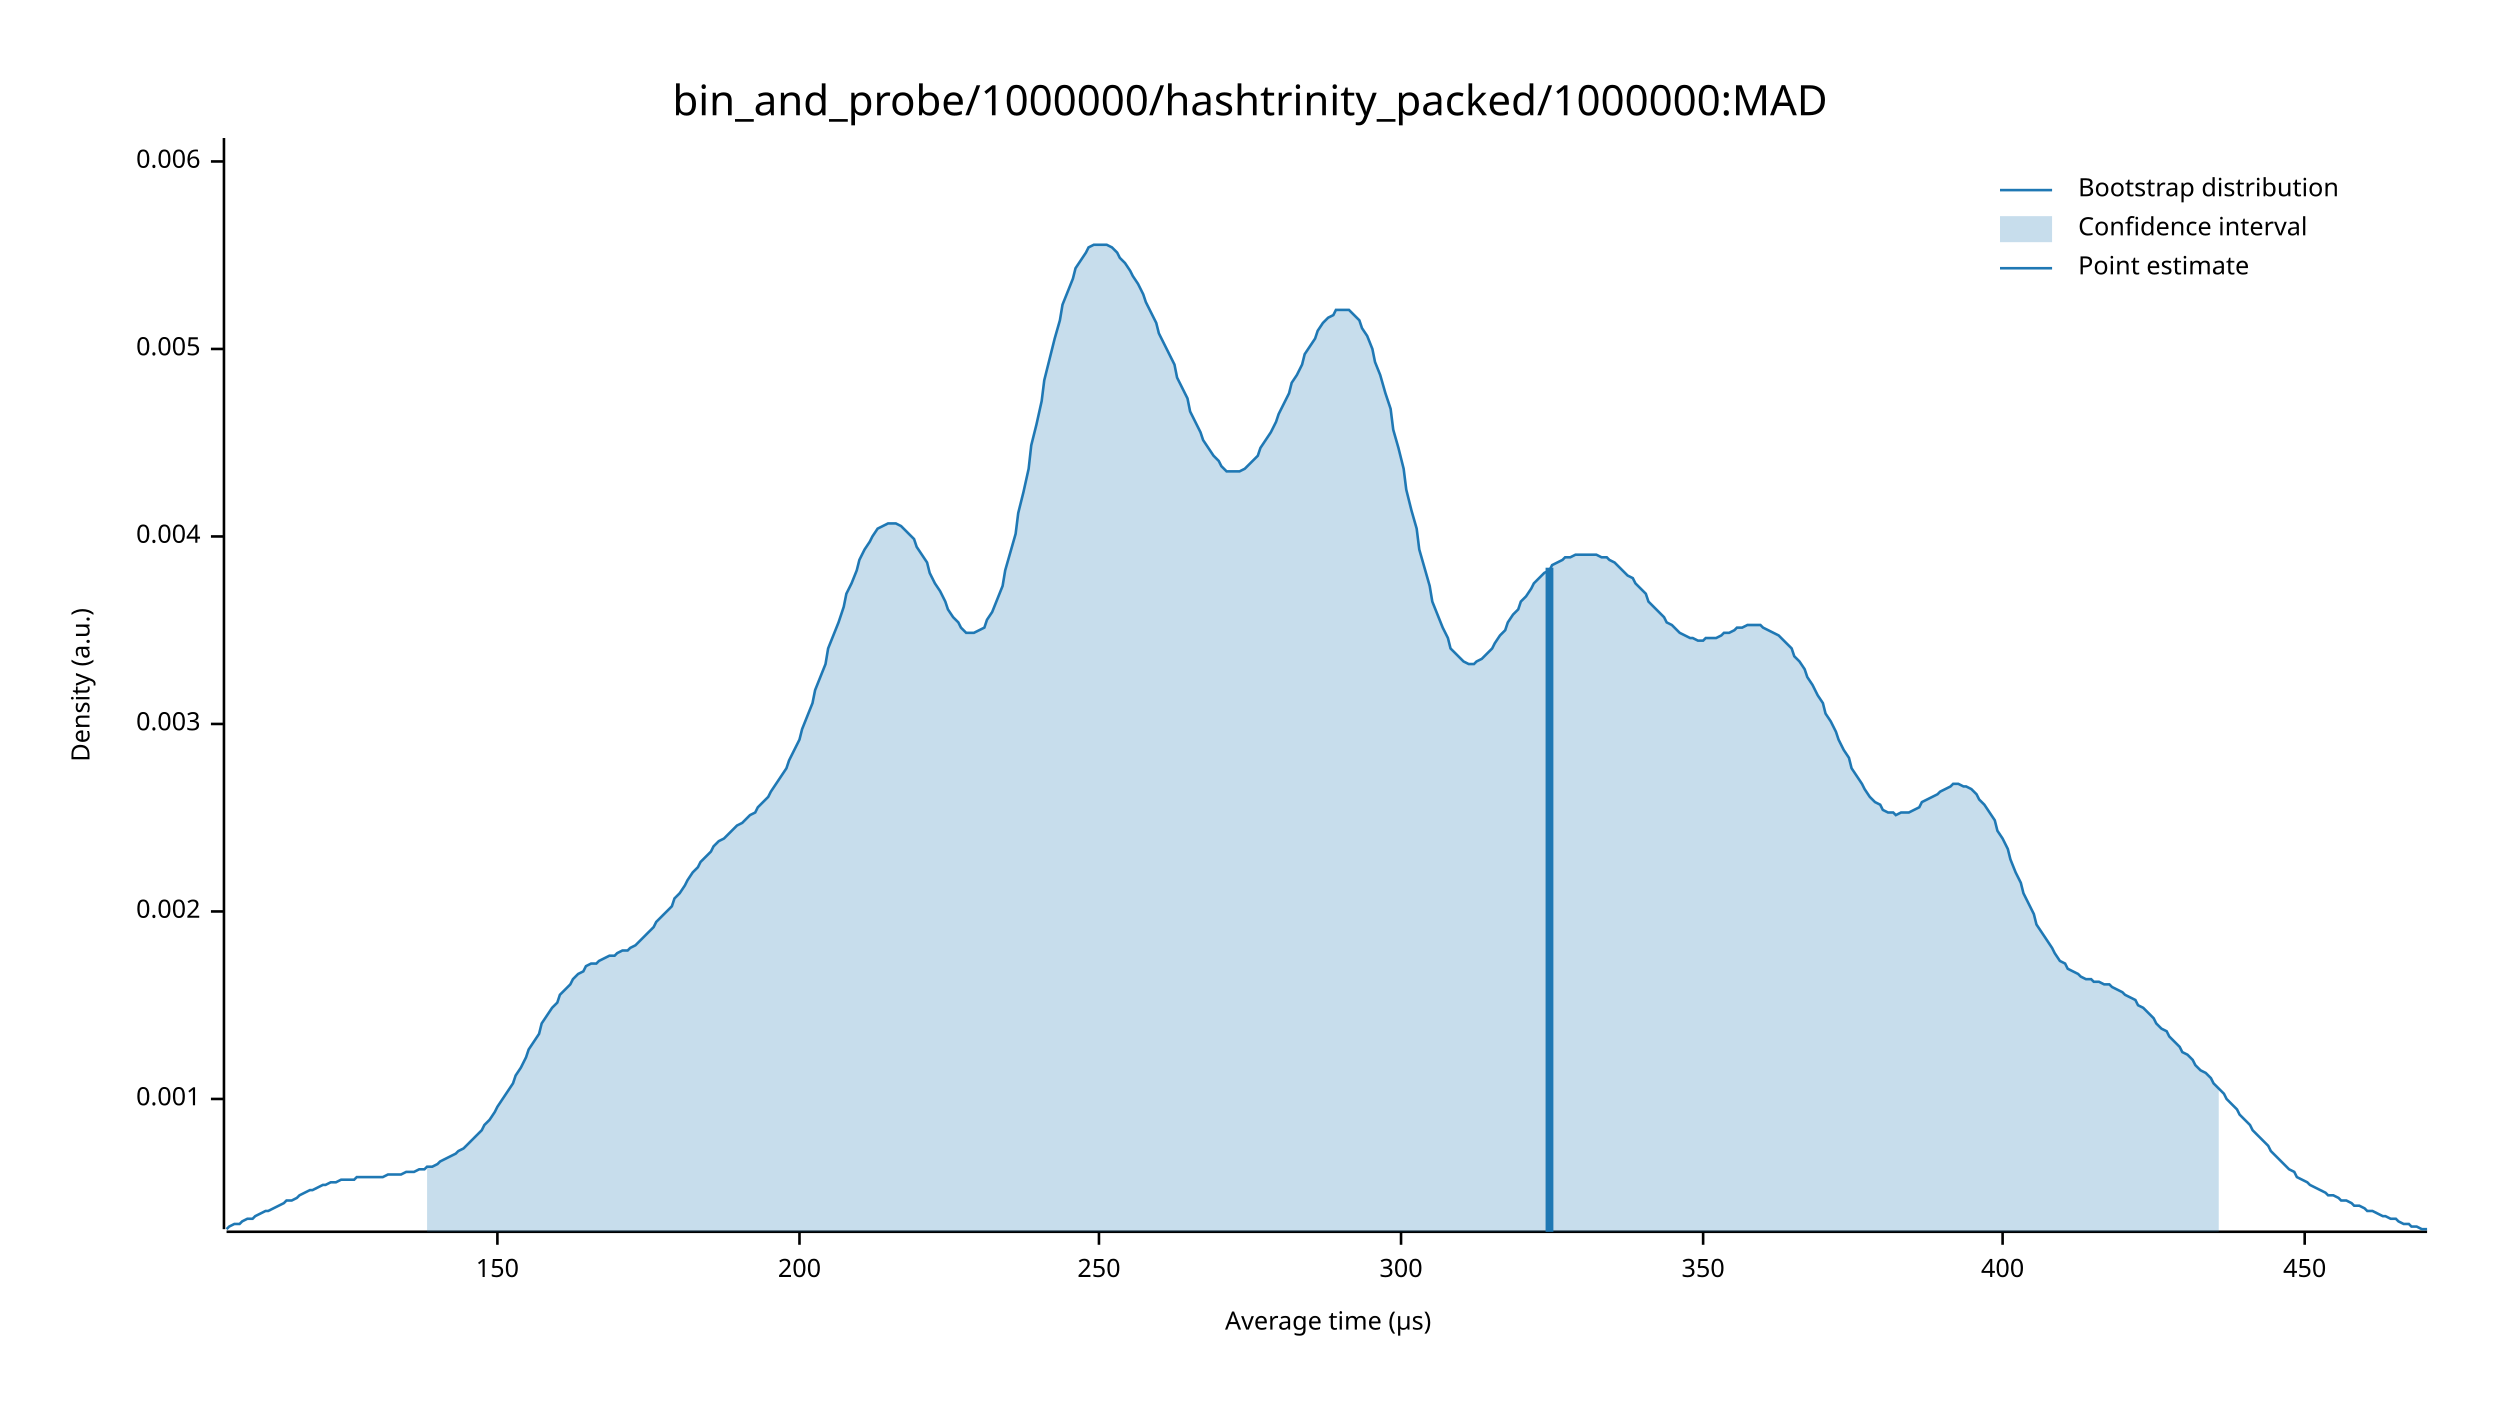
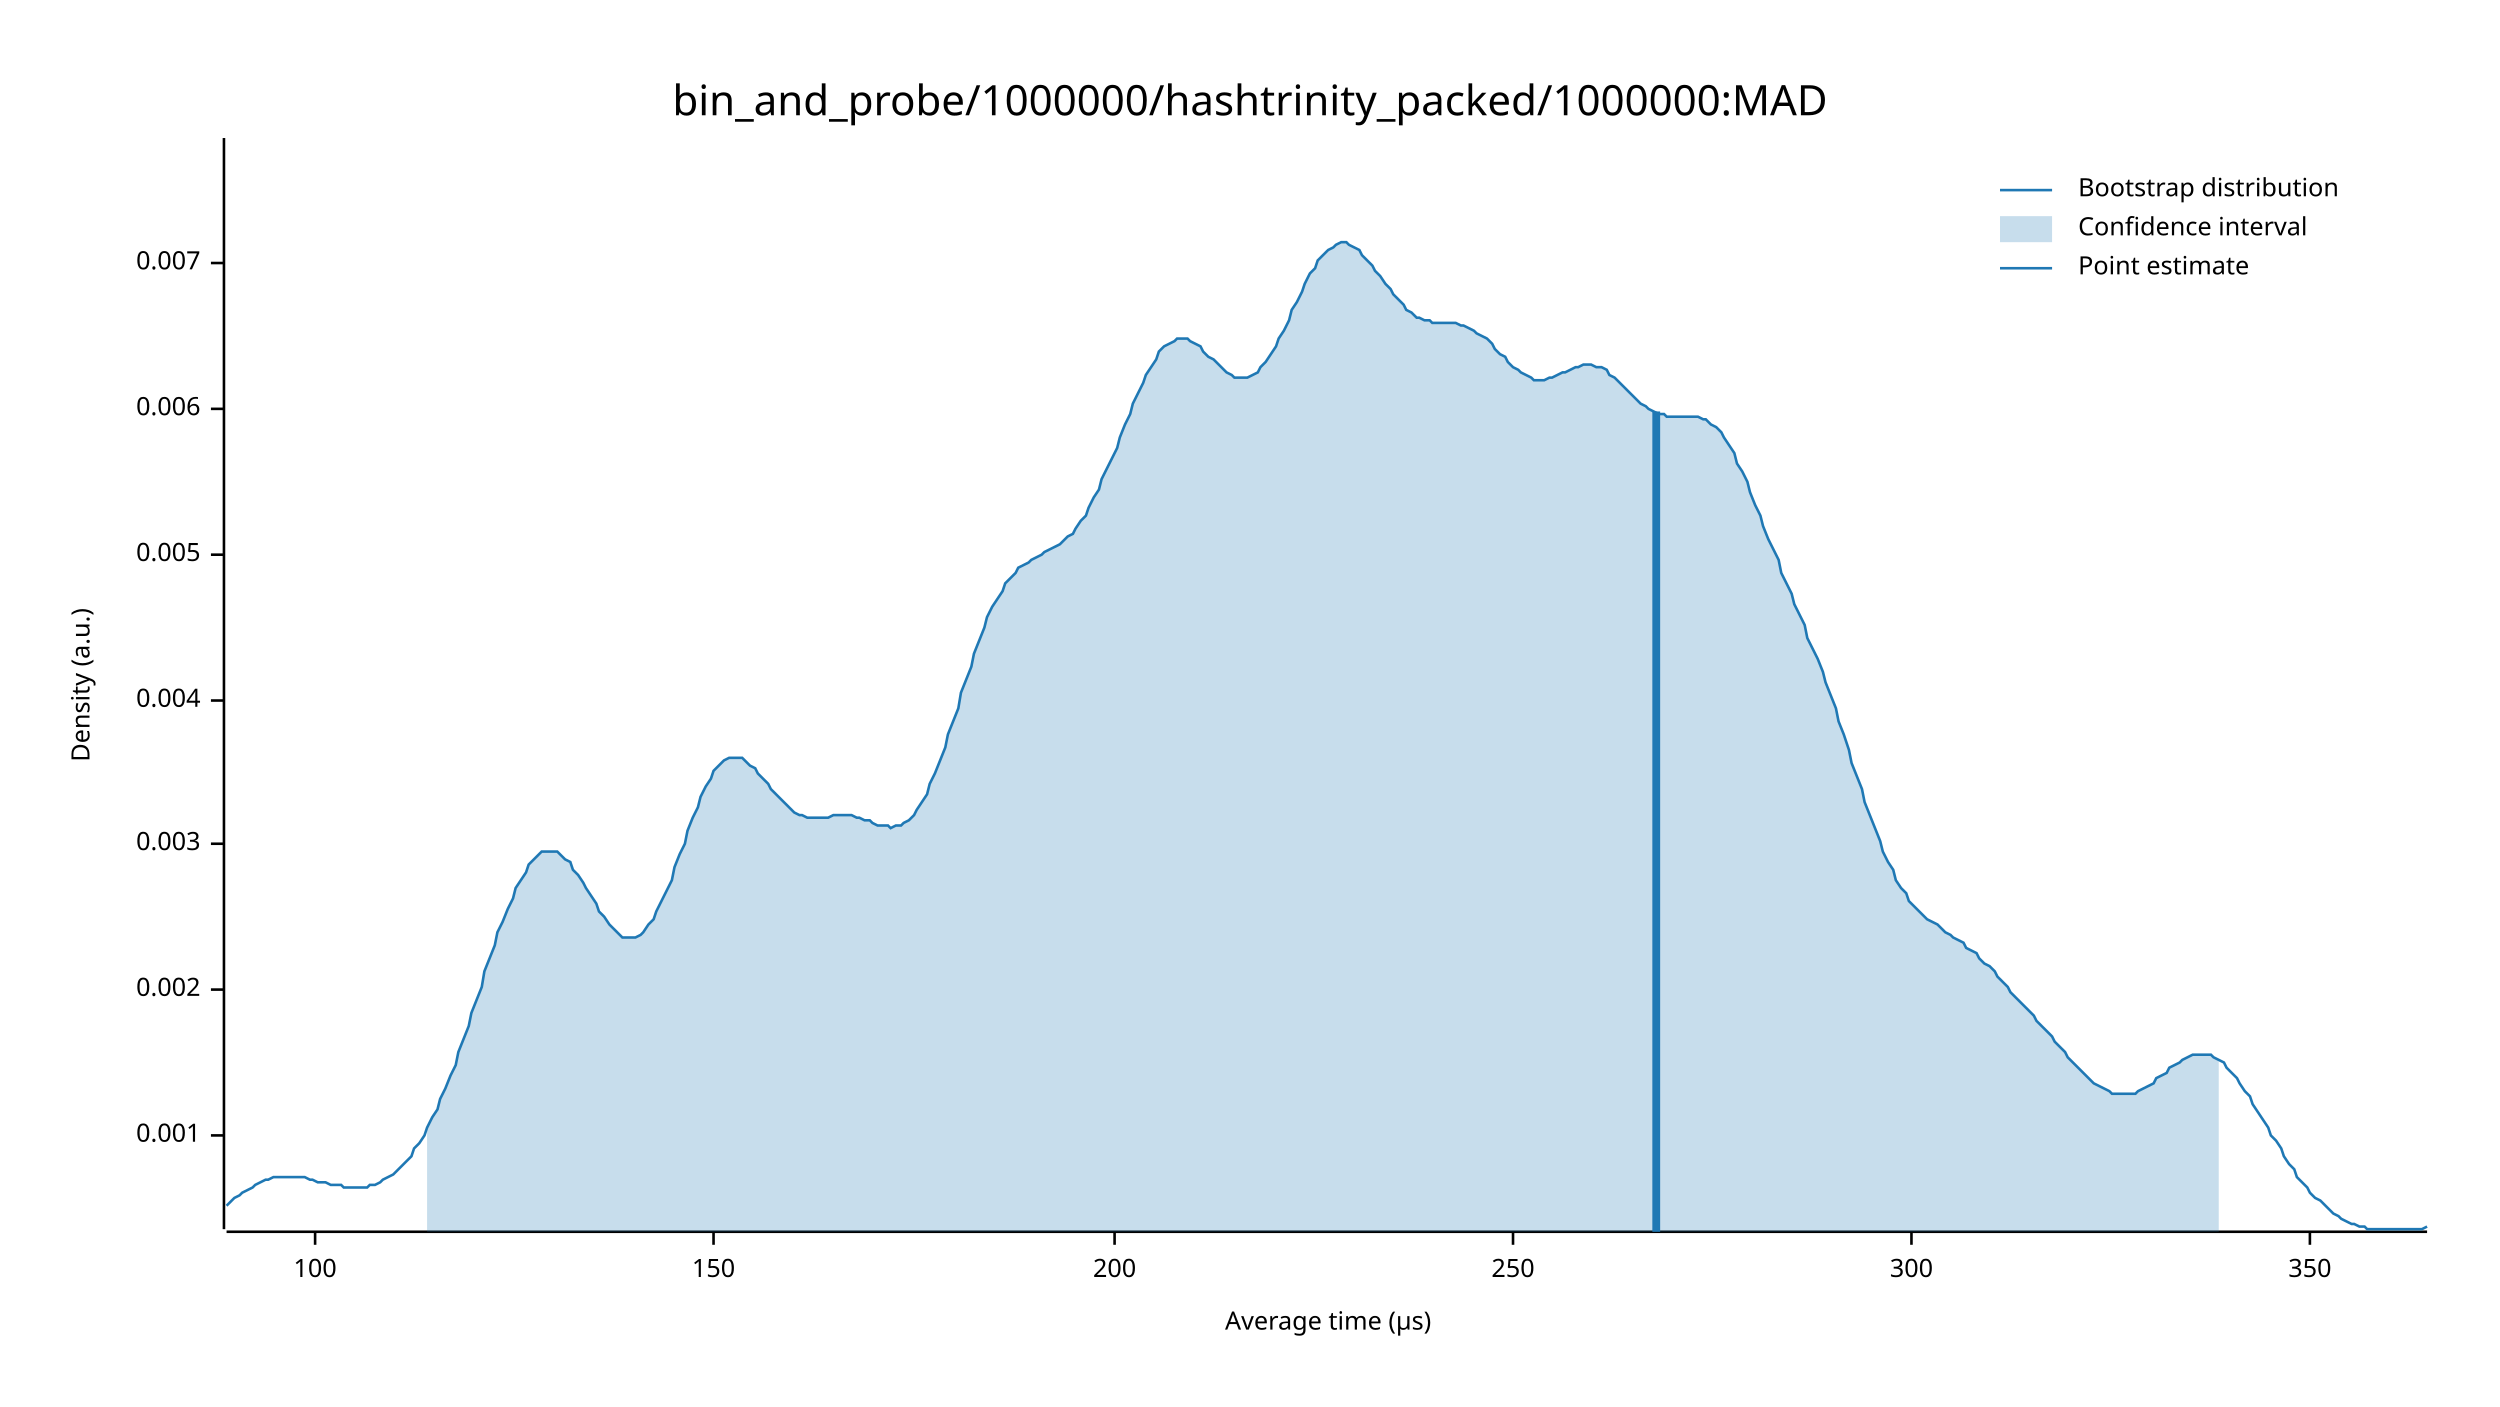
<svg xmlns="http://www.w3.org/2000/svg" width="960" height="540" viewBox="0 0 960 540">
  <text x="480" y="32" dy="0.76em" text-anchor="middle" font-family="sans-serif" font-size="16.129" opacity="1" fill="#000000">
bin_and_probe/1000000/hashtrinity_packed/1000000:MAD
</text>
  <text x="27" y="263" dy="0.76em" text-anchor="middle" font-family="sans-serif" font-size="9.677" opacity="1" fill="#000000" transform="rotate(270, 27, 263)">
Density (a.u.)
</text>
  <text x="510" y="513" dy="-0.5ex" text-anchor="middle" font-family="sans-serif" font-size="9.677" opacity="1" fill="#000000">
Average time (µs)
</text>
  <polyline fill="none" opacity="1" stroke="#000000" stroke-width="1" points="86,53 86,472 " />
-   <text x="77" y="422" dy="0.5ex" text-anchor="end" font-family="sans-serif" font-size="9.677" opacity="1" fill="#000000">
+   <text x="77" y="436" dy="0.5ex" text-anchor="end" font-family="sans-serif" font-size="9.677" opacity="1" fill="#000000">
0.001
</text>
-   <polyline fill="none" opacity="1" stroke="#000000" stroke-width="1" points="81,422 86,422 " />
-   <text x="77" y="350" dy="0.5ex" text-anchor="end" font-family="sans-serif" font-size="9.677" opacity="1" fill="#000000">
+   <polyline fill="none" opacity="1" stroke="#000000" stroke-width="1" points="81,436 86,436 " />
+   <text x="77" y="380" dy="0.5ex" text-anchor="end" font-family="sans-serif" font-size="9.677" opacity="1" fill="#000000">
0.002
</text>
-   <polyline fill="none" opacity="1" stroke="#000000" stroke-width="1" points="81,350 86,350 " />
-   <text x="77" y="278" dy="0.5ex" text-anchor="end" font-family="sans-serif" font-size="9.677" opacity="1" fill="#000000">
+   <polyline fill="none" opacity="1" stroke="#000000" stroke-width="1" points="81,380 86,380 " />
+   <text x="77" y="324" dy="0.5ex" text-anchor="end" font-family="sans-serif" font-size="9.677" opacity="1" fill="#000000">
0.003
</text>
-   <polyline fill="none" opacity="1" stroke="#000000" stroke-width="1" points="81,278 86,278 " />
-   <text x="77" y="206" dy="0.5ex" text-anchor="end" font-family="sans-serif" font-size="9.677" opacity="1" fill="#000000">
+   <polyline fill="none" opacity="1" stroke="#000000" stroke-width="1" points="81,324 86,324 " />
+   <text x="77" y="269" dy="0.5ex" text-anchor="end" font-family="sans-serif" font-size="9.677" opacity="1" fill="#000000">
0.004
</text>
-   <polyline fill="none" opacity="1" stroke="#000000" stroke-width="1" points="81,206 86,206 " />
-   <text x="77" y="134" dy="0.5ex" text-anchor="end" font-family="sans-serif" font-size="9.677" opacity="1" fill="#000000">
+   <polyline fill="none" opacity="1" stroke="#000000" stroke-width="1" points="81,269 86,269 " />
+   <text x="77" y="213" dy="0.5ex" text-anchor="end" font-family="sans-serif" font-size="9.677" opacity="1" fill="#000000">
0.005
</text>
-   <polyline fill="none" opacity="1" stroke="#000000" stroke-width="1" points="81,134 86,134 " />
-   <text x="77" y="62" dy="0.5ex" text-anchor="end" font-family="sans-serif" font-size="9.677" opacity="1" fill="#000000">
+   <polyline fill="none" opacity="1" stroke="#000000" stroke-width="1" points="81,213 86,213 " />
+   <text x="77" y="157" dy="0.5ex" text-anchor="end" font-family="sans-serif" font-size="9.677" opacity="1" fill="#000000">
0.006
</text>
-   <polyline fill="none" opacity="1" stroke="#000000" stroke-width="1" points="81,62 86,62 " />
+   <polyline fill="none" opacity="1" stroke="#000000" stroke-width="1" points="81,157 86,157 " />
+   <text x="77" y="101" dy="0.5ex" text-anchor="end" font-family="sans-serif" font-size="9.677" opacity="1" fill="#000000">
+ 0.007
+ </text>
+   <polyline fill="none" opacity="1" stroke="#000000" stroke-width="1" points="81,101 86,101 " />
  <polyline fill="none" opacity="1" stroke="#000000" stroke-width="1" points="87,473 932,473 " />
-   <text x="191" y="483" dy="0.76em" text-anchor="middle" font-family="sans-serif" font-size="9.677" opacity="1" fill="#000000">
+   <text x="121" y="483" dy="0.76em" text-anchor="middle" font-family="sans-serif" font-size="9.677" opacity="1" fill="#000000">
+ 100
+ </text>
+   <polyline fill="none" opacity="1" stroke="#000000" stroke-width="1" points="121,473 121,478 " />
+   <text x="274" y="483" dy="0.76em" text-anchor="middle" font-family="sans-serif" font-size="9.677" opacity="1" fill="#000000">
150
</text>
-   <polyline fill="none" opacity="1" stroke="#000000" stroke-width="1" points="191,473 191,478 " />
-   <text x="307" y="483" dy="0.76em" text-anchor="middle" font-family="sans-serif" font-size="9.677" opacity="1" fill="#000000">
+   <polyline fill="none" opacity="1" stroke="#000000" stroke-width="1" points="274,473 274,478 " />
+   <text x="428" y="483" dy="0.76em" text-anchor="middle" font-family="sans-serif" font-size="9.677" opacity="1" fill="#000000">
200
</text>
-   <polyline fill="none" opacity="1" stroke="#000000" stroke-width="1" points="307,473 307,478 " />
-   <text x="422" y="483" dy="0.76em" text-anchor="middle" font-family="sans-serif" font-size="9.677" opacity="1" fill="#000000">
+   <polyline fill="none" opacity="1" stroke="#000000" stroke-width="1" points="428,473 428,478 " />
+   <text x="581" y="483" dy="0.76em" text-anchor="middle" font-family="sans-serif" font-size="9.677" opacity="1" fill="#000000">
250
</text>
-   <polyline fill="none" opacity="1" stroke="#000000" stroke-width="1" points="422,473 422,478 " />
-   <text x="538" y="483" dy="0.76em" text-anchor="middle" font-family="sans-serif" font-size="9.677" opacity="1" fill="#000000">
+   <polyline fill="none" opacity="1" stroke="#000000" stroke-width="1" points="581,473 581,478 " />
+   <text x="734" y="483" dy="0.76em" text-anchor="middle" font-family="sans-serif" font-size="9.677" opacity="1" fill="#000000">
300
</text>
-   <polyline fill="none" opacity="1" stroke="#000000" stroke-width="1" points="538,473 538,478 " />
-   <text x="654" y="483" dy="0.76em" text-anchor="middle" font-family="sans-serif" font-size="9.677" opacity="1" fill="#000000">
+   <polyline fill="none" opacity="1" stroke="#000000" stroke-width="1" points="734,473 734,478 " />
+   <text x="887" y="483" dy="0.76em" text-anchor="middle" font-family="sans-serif" font-size="9.677" opacity="1" fill="#000000">
350
</text>
-   <polyline fill="none" opacity="1" stroke="#000000" stroke-width="1" points="654,473 654,478 " />
-   <text x="769" y="483" dy="0.76em" text-anchor="middle" font-family="sans-serif" font-size="9.677" opacity="1" fill="#000000">
- 400
- </text>
-   <polyline fill="none" opacity="1" stroke="#000000" stroke-width="1" points="769,473 769,478 " />
-   <text x="885" y="483" dy="0.76em" text-anchor="middle" font-family="sans-serif" font-size="9.677" opacity="1" fill="#000000">
- 450
- </text>
-   <polyline fill="none" opacity="1" stroke="#000000" stroke-width="1" points="885,473 885,478 " />
-   <polyline fill="none" opacity="1" stroke="#1F78B4" stroke-width="1" points="87,472 88,471 90,470 92,470 93,469 95,468 97,468 98,467 100,466 102,465 103,465 105,464 107,463 109,462 110,461 112,461 114,460 115,459 117,458 119,457 120,457 122,456 124,455 125,455 127,454 129,454 131,453 132,453 134,453 136,453 137,452 139,452 141,452 142,452 144,452 146,452 147,452 149,451 151,451 153,451 154,451 156,450 158,450 159,450 161,449 163,449 164,448 166,448 168,447 169,446 171,445 173,444 175,443 176,442 178,441 180,439 181,438 183,436 185,434 186,432 188,430 190,427 191,425 193,422 195,419 197,416 198,413 200,410 202,406 203,403 205,400 207,397 208,393 210,390 212,387 214,385 215,382 217,380 219,378 220,376 222,374 224,373 225,371 227,370 229,370 230,369 232,368 234,367 236,367 237,366 239,365 241,365 242,364 244,363 246,361 247,360 249,358 251,356 252,354 254,352 256,350 258,348 259,345 261,343 263,340 264,338 266,335 268,333 269,331 271,329 273,327 274,325 276,323 278,322 280,320 281,319 283,317 285,316 286,315 288,313 290,312 291,310 293,308 295,306 296,304 298,301 300,298 302,295 303,292 305,288 307,284 308,280 310,275 312,270 313,265 315,260 317,255 318,249 320,244 322,239 324,233 325,228 327,224 329,219 330,215 332,211 334,208 335,206 337,203 339,202 341,201 342,201 344,201 346,202 347,203 349,205 351,207 352,210 354,213 356,216 357,220 359,224 361,227 363,231 364,234 366,237 368,239 369,241 371,243 373,243 374,243 376,242 378,241 379,238 381,235 383,230 385,225 386,219 388,212 390,205 391,197 393,189 395,180 396,171 398,163 400,154 401,146 403,138 405,130 407,123 408,117 410,112 412,107 413,103 415,100 417,97 418,95 420,94 422,94 423,94 425,94 427,95 429,97 430,99 432,101 434,104 435,106 437,109 439,113 440,116 442,120 444,124 445,128 447,132 449,136 451,140 452,145 454,149 456,153 457,158 459,162 461,166 462,169 464,172 466,175 468,177 469,179 471,181 473,181 474,181 476,181 478,180 479,179 481,177 483,175 484,172 486,169 488,166 490,162 491,159 493,155 495,151 496,147 498,144 500,140 501,136 503,133 505,130 506,127 508,124 510,122 512,121 513,119 515,119 517,119 518,119 520,121 522,123 523,126 525,129 527,134 528,139 530,144 532,151 534,157 535,165 537,172 539,180 540,188 542,196 544,203 545,211 547,218 549,225 550,231 552,236 554,241 556,245 557,249 559,251 561,253 562,254 564,255 566,255 567,254 569,253 571,251 573,249 574,247 576,244 578,242 579,239 581,236 583,234 584,231 586,229 588,226 589,224 591,222 593,220 595,219 596,217 598,216 600,215 601,214 603,214 605,213 606,213 608,213 610,213 611,213 613,213 615,214 617,214 618,215 620,216 622,218 623,219 625,221 627,222 628,224 630,226 632,228 633,231 635,233 637,235 639,237 640,239 642,240 644,242 645,243 647,244 649,245 650,245 652,246 654,246 655,245 657,245 659,245 661,244 662,243 664,243 666,242 667,241 669,241 671,240 672,240 674,240 676,240 677,241 679,242 681,243 683,244 684,245 686,247 688,249 689,252 691,254 693,257 694,260 696,263 698,267 700,270 701,274 703,277 705,281 706,284 708,288 710,291 711,295 713,298 715,301 716,303 718,306 720,308 722,309 723,311 725,312 727,312 728,313 730,312 732,312 733,312 735,311 737,310 738,308 740,307 742,306 744,305 745,304 747,303 749,302 750,301 752,301 754,302 755,302 757,303 759,305 760,307 762,309 764,312 766,315 767,319 769,322 771,326 772,330 774,335 776,339 777,343 779,347 781,351 782,355 784,358 786,361 788,364 789,366 791,369 793,370 794,372 796,373 798,374 799,375 801,376 803,376 804,377 806,377 808,378 810,378 811,379 813,380 815,381 816,382 818,383 820,384 821,386 823,387 825,389 827,391 828,393 830,395 832,396 833,398 835,400 837,402 838,404 840,405 842,407 843,409 845,411 847,412 849,414 850,416 852,418 854,420 855,422 857,424 859,426 860,428 862,430 864,432 865,434 867,436 869,438 871,440 872,442 874,444 876,446 877,447 879,449 881,450 882,452 884,453 886,454 887,455 889,456 891,457 893,458 894,459 896,459 898,460 899,461 901,461 903,462 904,463 906,463 908,464 909,465 911,465 913,466 915,467 916,467 918,468 920,468 921,469 923,470 925,470 926,471 928,471 930,472 932,472 " />
-   <polygon opacity="0.25" fill="#1F78B4" points="164,448 166,448 168,447 169,446 171,445 173,444 175,443 176,442 178,441 180,439 181,438 183,436 185,434 186,432 188,430 190,427 191,425 193,422 195,419 197,416 198,413 200,410 202,406 203,403 205,400 207,397 208,393 210,390 212,387 214,385 215,382 217,380 219,378 220,376 222,374 224,373 225,371 227,370 229,370 230,369 232,368 234,367 236,367 237,366 239,365 241,365 242,364 244,363 246,361 247,360 249,358 251,356 252,354 254,352 256,350 258,348 259,345 261,343 263,340 264,338 266,335 268,333 269,331 271,329 273,327 274,325 276,323 278,322 280,320 281,319 283,317 285,316 286,315 288,313 290,312 291,310 293,308 295,306 296,304 298,301 300,298 302,295 303,292 305,288 307,284 308,280 310,275 312,270 313,265 315,260 317,255 318,249 320,244 322,239 324,233 325,228 327,224 329,219 330,215 332,211 334,208 335,206 337,203 339,202 341,201 342,201 344,201 346,202 347,203 349,205 351,207 352,210 354,213 356,216 357,220 359,224 361,227 363,231 364,234 366,237 368,239 369,241 371,243 373,243 374,243 376,242 378,241 379,238 381,235 383,230 385,225 386,219 388,212 390,205 391,197 393,189 395,180 396,171 398,163 400,154 401,146 403,138 405,130 407,123 408,117 410,112 412,107 413,103 415,100 417,97 418,95 420,94 422,94 423,94 425,94 427,95 429,97 430,99 432,101 434,104 435,106 437,109 439,113 440,116 442,120 444,124 445,128 447,132 449,136 451,140 452,145 454,149 456,153 457,158 459,162 461,166 462,169 464,172 466,175 468,177 469,179 471,181 473,181 474,181 476,181 478,180 479,179 481,177 483,175 484,172 486,169 488,166 490,162 491,159 493,155 495,151 496,147 498,144 500,140 501,136 503,133 505,130 506,127 508,124 510,122 512,121 513,119 515,119 517,119 518,119 520,121 522,123 523,126 525,129 527,134 528,139 530,144 532,151 534,157 535,165 537,172 539,180 540,188 542,196 544,203 545,211 547,218 549,225 550,231 552,236 554,241 556,245 557,249 559,251 561,253 562,254 564,255 566,255 567,254 569,253 571,251 573,249 574,247 576,244 578,242 579,239 581,236 583,234 584,231 586,229 588,226 589,224 591,222 593,220 595,219 596,217 598,216 600,215 601,214 603,214 605,213 606,213 608,213 610,213 611,213 613,213 615,214 617,214 618,215 620,216 622,218 623,219 625,221 627,222 628,224 630,226 632,228 633,231 635,233 637,235 639,237 640,239 642,240 644,242 645,243 647,244 649,245 650,245 652,246 654,246 655,245 657,245 659,245 661,244 662,243 664,243 666,242 667,241 669,241 671,240 672,240 674,240 676,240 677,241 679,242 681,243 683,244 684,245 686,247 688,249 689,252 691,254 693,257 694,260 696,263 698,267 700,270 701,274 703,277 705,281 706,284 708,288 710,291 711,295 713,298 715,301 716,303 718,306 720,308 722,309 723,311 725,312 727,312 728,313 730,312 732,312 733,312 735,311 737,310 738,308 740,307 742,306 744,305 745,304 747,303 749,302 750,301 752,301 754,302 755,302 757,303 759,305 760,307 762,309 764,312 766,315 767,319 769,322 771,326 772,330 774,335 776,339 777,343 779,347 781,351 782,355 784,358 786,361 788,364 789,366 791,369 793,370 794,372 796,373 798,374 799,375 801,376 803,376 804,377 806,377 808,378 810,378 811,379 813,380 815,381 816,382 818,383 820,384 821,386 823,387 825,389 827,391 828,393 830,395 832,396 833,398 835,400 837,402 838,404 840,405 842,407 843,409 845,411 847,412 849,414 850,416 852,418 852,473 164,473 " />
-   <polyline fill="none" opacity="1" stroke="#1F78B4" stroke-width="3" points="595,473 595,218 " />
+   <polyline fill="none" opacity="1" stroke="#000000" stroke-width="1" points="887,473 887,478 " />
+   <polyline fill="none" opacity="1" stroke="#1F78B4" stroke-width="1" points="87,463 88,462 90,460 92,459 93,458 95,457 97,456 98,455 100,454 102,453 103,453 105,452 107,452 109,452 110,452 112,452 114,452 115,452 117,452 119,453 120,453 122,454 124,454 125,454 127,455 129,455 131,455 132,456 134,456 136,456 137,456 139,456 141,456 142,455 144,455 146,454 147,453 149,452 151,451 153,449 154,448 156,446 158,444 159,441 161,439 163,436 164,433 166,429 168,426 169,422 171,418 173,413 175,409 176,404 178,399 180,394 181,389 183,384 185,379 186,373 188,368 190,363 191,358 193,354 195,349 197,345 198,341 200,338 202,335 203,332 205,330 207,328 208,327 210,327 212,327 214,327 215,328 217,330 219,331 220,334 222,336 224,339 225,341 227,344 229,347 230,350 232,352 234,355 236,357 237,358 239,360 241,360 242,360 244,360 246,359 247,358 249,355 251,353 252,350 254,346 256,342 258,338 259,333 261,328 263,324 264,319 266,314 268,310 269,306 271,302 273,299 274,296 276,294 278,292 280,291 281,291 283,291 285,291 286,292 288,294 290,295 291,297 293,299 295,301 296,303 298,305 300,307 302,309 303,310 305,312 307,313 308,313 310,314 312,314 313,314 315,314 317,314 318,314 320,313 322,313 324,313 325,313 327,313 329,314 330,314 332,315 334,315 335,316 337,317 339,317 341,317 342,318 344,317 346,317 347,316 349,315 351,313 352,311 354,308 356,305 357,301 359,297 361,292 363,287 364,282 366,277 368,272 369,266 371,261 373,256 374,251 376,246 378,241 379,237 381,233 383,230 385,227 386,224 388,222 390,220 391,218 393,217 395,216 396,215 398,214 400,213 401,212 403,211 405,210 407,209 408,208 410,206 412,205 413,203 415,200 417,198 418,195 420,191 422,188 423,184 425,180 427,176 429,172 430,168 432,163 434,159 435,155 437,151 439,147 440,144 442,141 444,138 445,135 447,133 449,132 451,131 452,130 454,130 456,130 457,131 459,132 461,133 462,135 464,137 466,138 468,140 469,141 471,143 473,144 474,145 476,145 478,145 479,145 481,144 483,143 484,141 486,139 488,136 490,133 491,130 493,127 495,123 496,119 498,116 500,112 501,109 503,105 505,103 506,100 508,98 510,96 512,95 513,94 515,93 517,93 518,94 520,95 522,96 523,98 525,100 527,102 528,104 530,106 532,109 534,111 535,113 537,115 539,117 540,119 542,120 544,122 545,122 547,123 549,123 550,124 552,124 554,124 556,124 557,124 559,124 561,125 562,125 564,126 566,127 567,128 569,129 571,130 573,132 574,134 576,136 578,137 579,139 581,141 583,142 584,143 586,144 588,145 589,146 591,146 593,146 595,145 596,145 598,144 600,143 601,143 603,142 605,141 606,141 608,140 610,140 611,140 613,141 615,141 617,142 618,144 620,145 622,147 623,148 625,150 627,152 628,153 630,155 632,156 633,157 635,158 637,159 639,159 640,160 642,160 644,160 645,160 647,160 649,160 650,160 652,160 654,161 655,161 657,163 659,164 661,166 662,168 664,171 666,174 667,178 669,181 671,185 672,189 674,194 676,198 677,202 679,207 681,211 683,215 684,220 686,224 688,228 689,232 691,236 693,240 694,245 696,249 698,253 700,258 701,262 703,267 705,272 706,277 708,282 710,288 711,293 713,298 715,303 716,308 718,313 720,318 722,323 723,327 725,331 727,334 728,338 730,341 732,343 733,346 735,348 737,350 738,351 740,353 742,354 744,355 745,356 747,358 749,359 750,360 752,361 754,362 755,364 757,365 759,366 760,368 762,370 764,371 766,373 767,375 769,377 771,379 772,381 774,383 776,385 777,386 779,388 781,390 782,392 784,394 786,396 788,398 789,400 791,402 793,404 794,406 796,408 798,410 799,411 801,413 803,415 804,416 806,417 808,418 810,419 811,420 813,420 815,420 816,420 818,420 820,420 821,419 823,418 825,417 827,416 828,414 830,413 832,412 833,410 835,409 837,408 838,407 840,406 842,405 843,405 845,405 847,405 849,405 850,406 852,407 854,408 855,410 857,412 859,414 860,416 862,419 864,421 865,424 867,427 869,430 871,433 872,436 874,438 876,441 877,444 879,447 881,449 882,452 884,454 886,456 887,458 889,460 891,461 893,463 894,464 896,466 898,467 899,468 901,469 903,470 904,470 906,471 908,471 909,472 911,472 913,472 915,472 916,472 918,472 920,472 921,472 923,472 925,472 926,472 928,472 930,472 932,471 " />
+   <polygon opacity="0.25" fill="#1F78B4" points="164,433 166,429 168,426 169,422 171,418 173,413 175,409 176,404 178,399 180,394 181,389 183,384 185,379 186,373 188,368 190,363 191,358 193,354 195,349 197,345 198,341 200,338 202,335 203,332 205,330 207,328 208,327 210,327 212,327 214,327 215,328 217,330 219,331 220,334 222,336 224,339 225,341 227,344 229,347 230,350 232,352 234,355 236,357 237,358 239,360 241,360 242,360 244,360 246,359 247,358 249,355 251,353 252,350 254,346 256,342 258,338 259,333 261,328 263,324 264,319 266,314 268,310 269,306 271,302 273,299 274,296 276,294 278,292 280,291 281,291 283,291 285,291 286,292 288,294 290,295 291,297 293,299 295,301 296,303 298,305 300,307 302,309 303,310 305,312 307,313 308,313 310,314 312,314 313,314 315,314 317,314 318,314 320,313 322,313 324,313 325,313 327,313 329,314 330,314 332,315 334,315 335,316 337,317 339,317 341,317 342,318 344,317 346,317 347,316 349,315 351,313 352,311 354,308 356,305 357,301 359,297 361,292 363,287 364,282 366,277 368,272 369,266 371,261 373,256 374,251 376,246 378,241 379,237 381,233 383,230 385,227 386,224 388,222 390,220 391,218 393,217 395,216 396,215 398,214 400,213 401,212 403,211 405,210 407,209 408,208 410,206 412,205 413,203 415,200 417,198 418,195 420,191 422,188 423,184 425,180 427,176 429,172 430,168 432,163 434,159 435,155 437,151 439,147 440,144 442,141 444,138 445,135 447,133 449,132 451,131 452,130 454,130 456,130 457,131 459,132 461,133 462,135 464,137 466,138 468,140 469,141 471,143 473,144 474,145 476,145 478,145 479,145 481,144 483,143 484,141 486,139 488,136 490,133 491,130 493,127 495,123 496,119 498,116 500,112 501,109 503,105 505,103 506,100 508,98 510,96 512,95 513,94 515,93 517,93 518,94 520,95 522,96 523,98 525,100 527,102 528,104 530,106 532,109 534,111 535,113 537,115 539,117 540,119 542,120 544,122 545,122 547,123 549,123 550,124 552,124 554,124 556,124 557,124 559,124 561,125 562,125 564,126 566,127 567,128 569,129 571,130 573,132 574,134 576,136 578,137 579,139 581,141 583,142 584,143 586,144 588,145 589,146 591,146 593,146 595,145 596,145 598,144 600,143 601,143 603,142 605,141 606,141 608,140 610,140 611,140 613,141 615,141 617,142 618,144 620,145 622,147 623,148 625,150 627,152 628,153 630,155 632,156 633,157 635,158 637,159 639,159 640,160 642,160 644,160 645,160 647,160 649,160 650,160 652,160 654,161 655,161 657,163 659,164 661,166 662,168 664,171 666,174 667,178 669,181 671,185 672,189 674,194 676,198 677,202 679,207 681,211 683,215 684,220 686,224 688,228 689,232 691,236 693,240 694,245 696,249 698,253 700,258 701,262 703,267 705,272 706,277 708,282 710,288 711,293 713,298 715,303 716,308 718,313 720,318 722,323 723,327 725,331 727,334 728,338 730,341 732,343 733,346 735,348 737,350 738,351 740,353 742,354 744,355 745,356 747,358 749,359 750,360 752,361 754,362 755,364 757,365 759,366 760,368 762,370 764,371 766,373 767,375 769,377 771,379 772,381 774,383 776,385 777,386 779,388 781,390 782,392 784,394 786,396 788,398 789,400 791,402 793,404 794,406 796,408 798,410 799,411 801,413 803,415 804,416 806,417 808,418 810,419 811,420 813,420 815,420 816,420 818,420 820,420 821,419 823,418 825,417 827,416 828,414 830,413 832,412 833,410 835,409 837,408 838,407 840,406 842,405 843,405 845,405 847,405 849,405 850,406 852,407 852,473 164,473 " />
+   <polyline fill="none" opacity="1" stroke="#1F78B4" stroke-width="3" points="636,473 636,158 " />
  <text x="798" y="68" dy="0.76em" text-anchor="start" font-family="sans-serif" font-size="9.677" opacity="1" fill="#000000">
Bootstrap distribution
</text>
  <text x="798" y="83" dy="0.76em" text-anchor="start" font-family="sans-serif" font-size="9.677" opacity="1" fill="#000000">
Confidence interval
</text>
  <text x="798" y="98" dy="0.76em" text-anchor="start" font-family="sans-serif" font-size="9.677" opacity="1" fill="#000000">
Point estimate
</text>
  <polyline fill="none" opacity="1" stroke="#1F78B4" stroke-width="1" points="768,73 788,73 " />
  <rect x="768" y="83" width="20" height="10" opacity="0.25" fill="#1F78B4" stroke="none" />
  <polyline fill="none" opacity="1" stroke="#1F78B4" stroke-width="1" points="768,103 788,103 " />
</svg>
